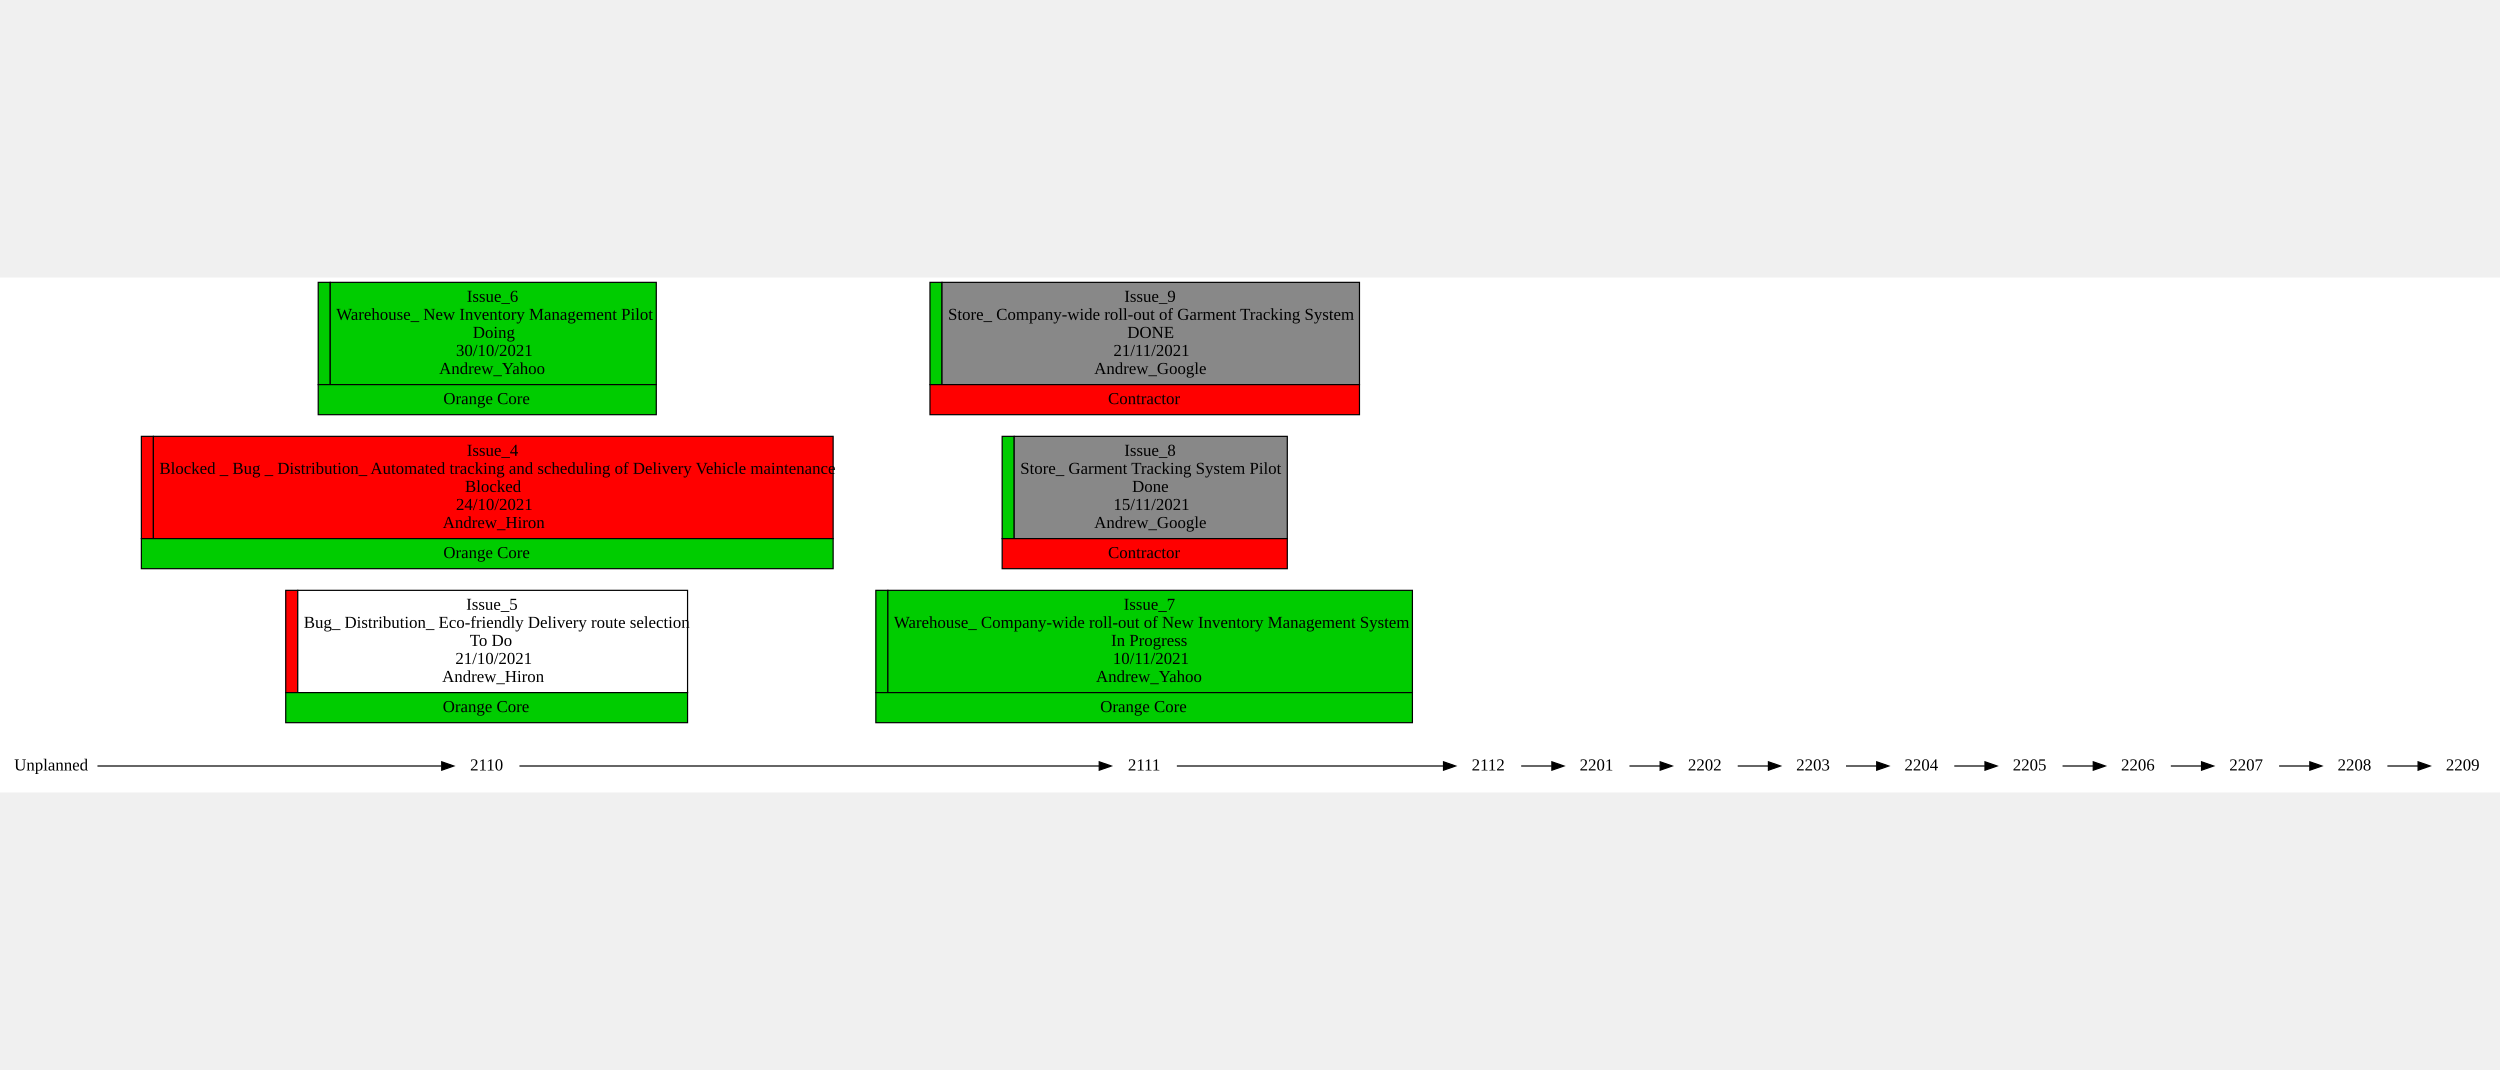
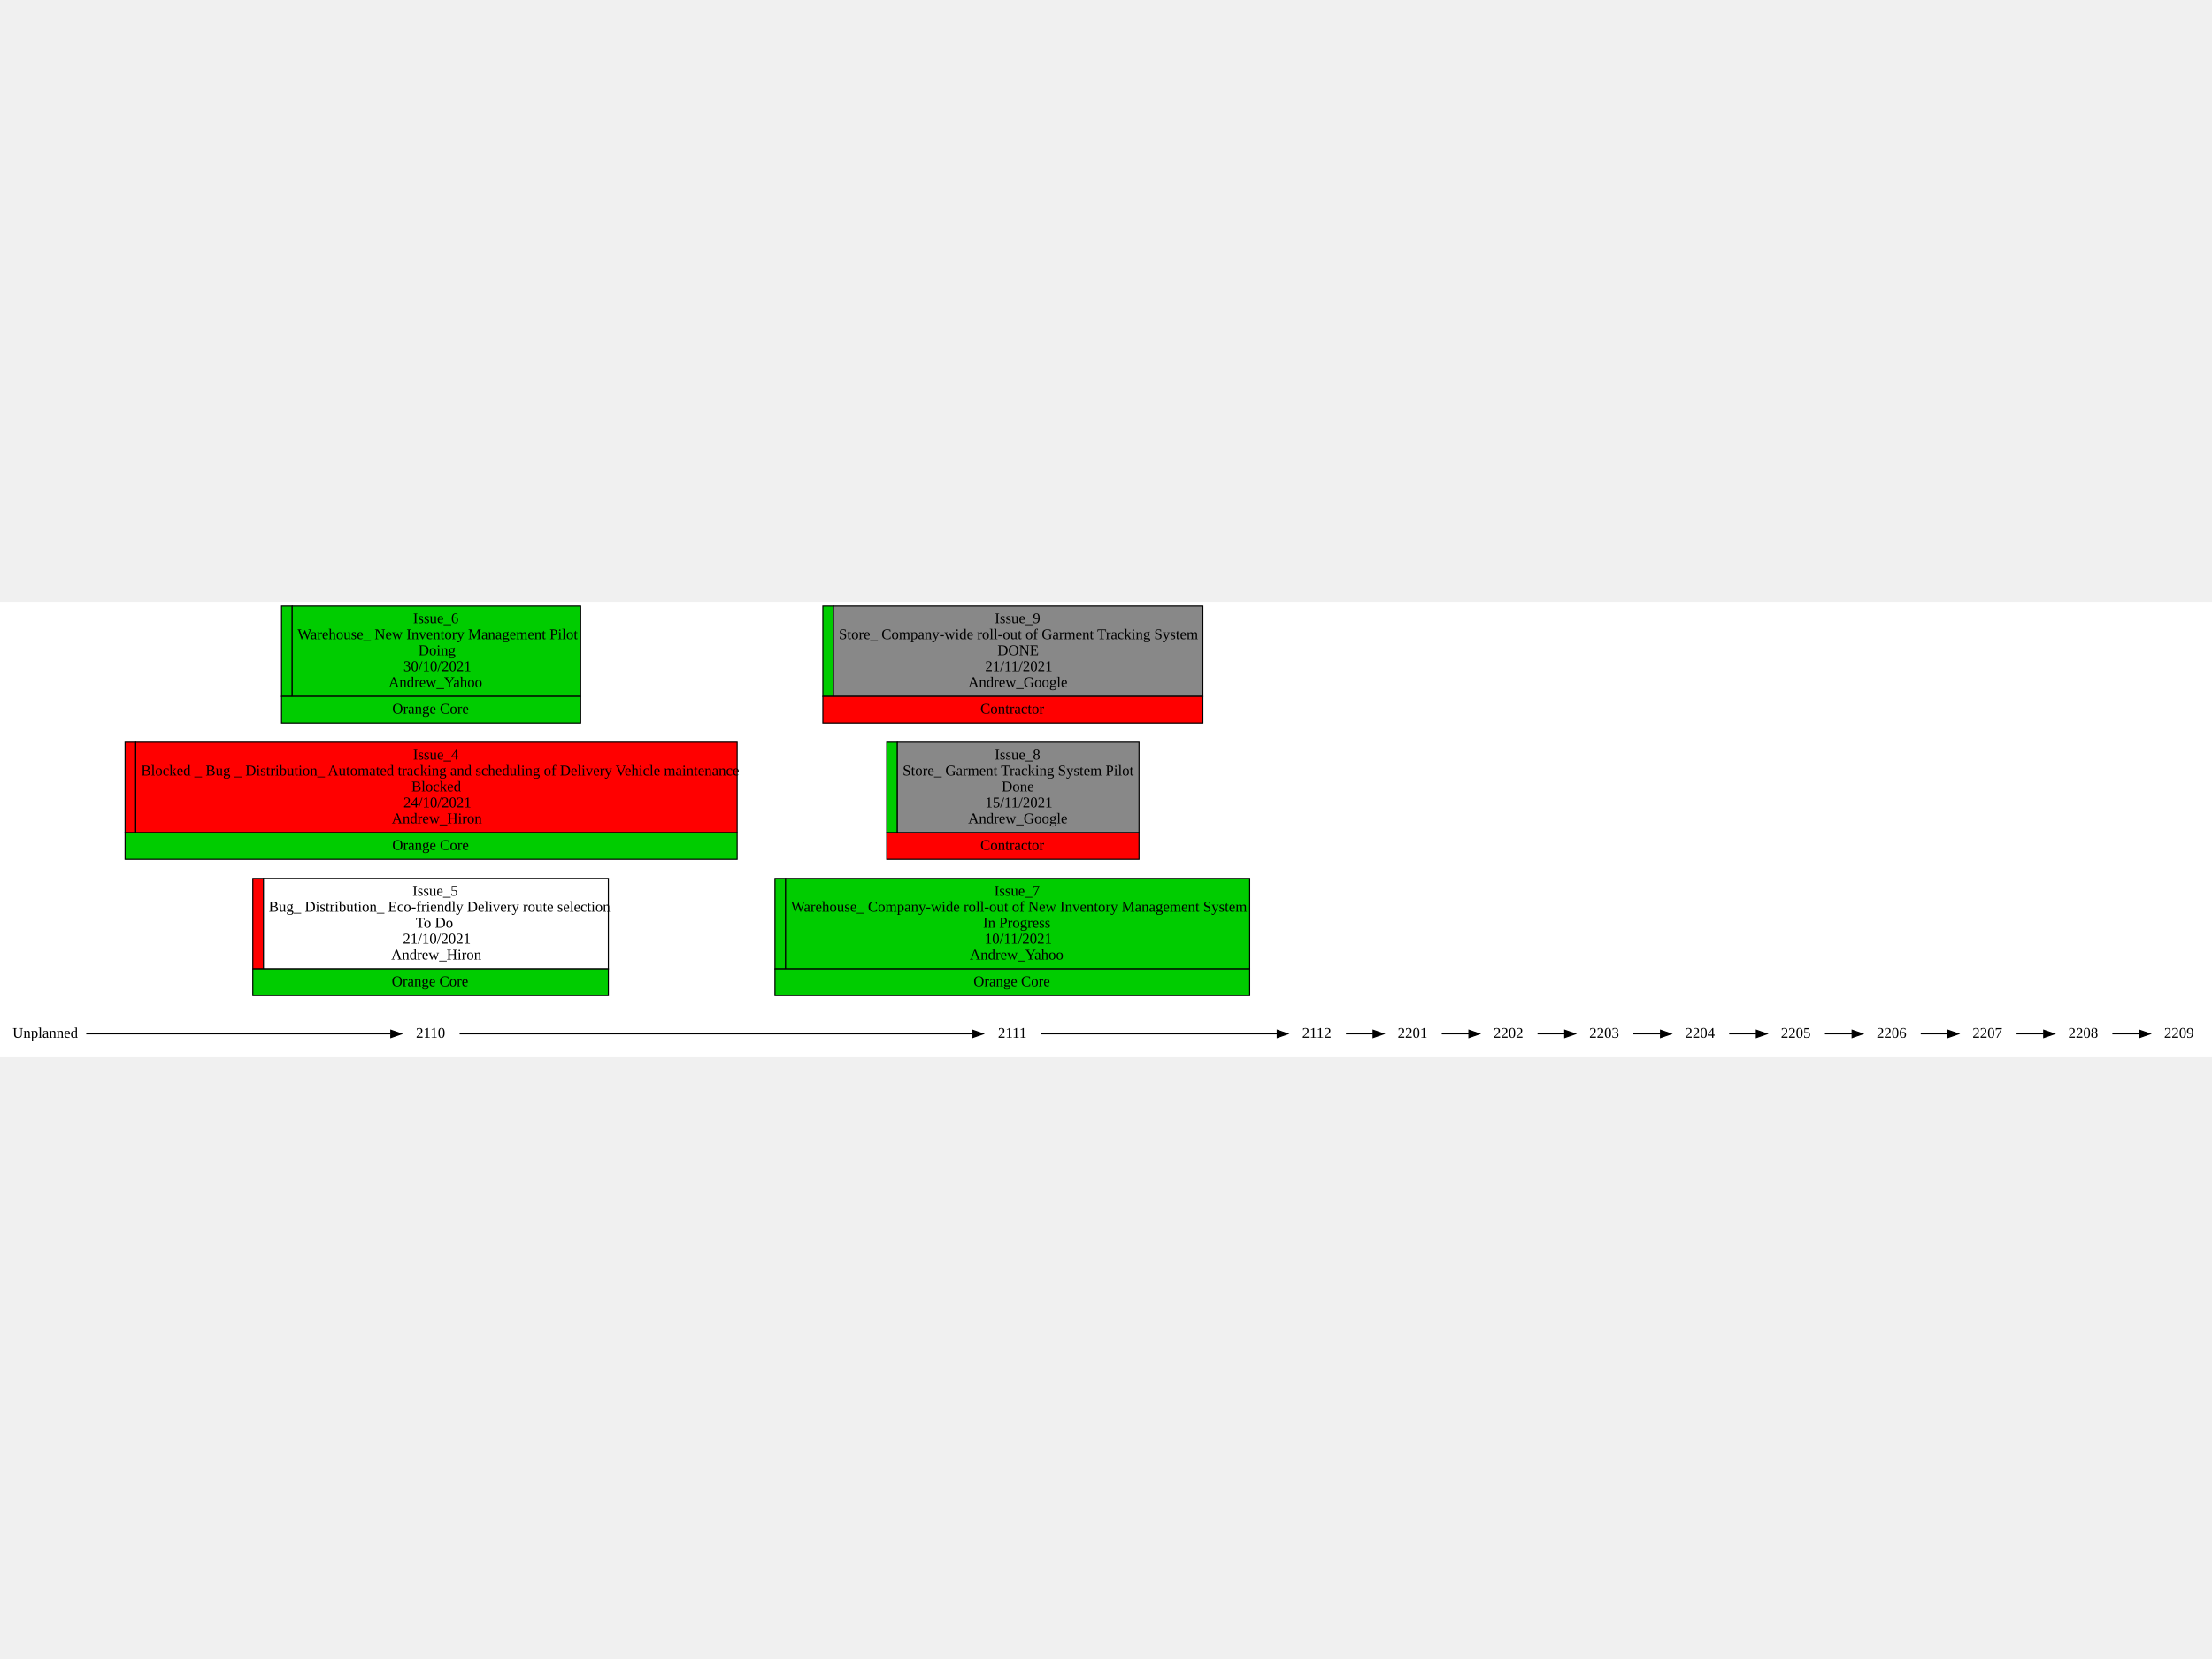
- <svg xmlns="http://www.w3.org/2000/svg" width="1000pt" height="428pt" viewBox="0.00 0.00 2078.00 428.00">
+ <svg xmlns="http://www.w3.org/2000/svg" width="800pt" height="600pt" viewBox="0.00 0.00 2078.00 428.00">
  <g id="graph0" class="graph" transform="scale(1 1) rotate(0) translate(4 424)">
    <polygon fill="white" stroke="transparent" points="-4,4 -4,-424 2074,-424 2074,4 -4,4" />
    <g id="node1" class="node">
      <text text-anchor="middle" x="38.5" y="-14.3" font-family="Times New Roman,serif" font-size="14.00">Unplanned</text>
    </g>
    <g id="node2" class="node">
      <text text-anchor="middle" x="400.5" y="-14.3" font-family="Times New Roman,serif" font-size="14.00">2110</text>
    </g>
    <g id="edge1" class="edge">
      <path fill="none" stroke="black" d="M77.01,-18C146.41,-18 294.04,-18 362.82,-18" />
      <polygon fill="black" stroke="black" points="363.16,-21.5 373.16,-18 363.16,-14.5 363.16,-21.5" />
    </g>
    <g id="node3" class="node">
      <text text-anchor="middle" x="947" y="-14.3" font-family="Times New Roman,serif" font-size="14.00">2111</text>
    </g>
    <g id="edge2" class="edge">
      <path fill="none" stroke="black" d="M427.76,-18C516.7,-18 806.73,-18 909.49,-18" />
      <polygon fill="black" stroke="black" points="909.68,-21.5 919.68,-18 909.68,-14.5 909.68,-21.5" />
    </g>
    <g id="node4" class="node">
      <text text-anchor="middle" x="1233" y="-14.3" font-family="Times New Roman,serif" font-size="14.00">2112</text>
    </g>
    <g id="edge3" class="edge">
      <path fill="none" stroke="black" d="M974.21,-18C1025.14,-18 1137.57,-18 1195.67,-18" />
      <polygon fill="black" stroke="black" points="1195.85,-21.5 1205.85,-18 1195.85,-14.5 1195.85,-21.5" />
    </g>
    <g id="node5" class="node">
      <text text-anchor="middle" x="1323" y="-14.3" font-family="Times New Roman,serif" font-size="14.00">2201</text>
    </g>
    <g id="edge4" class="edge">
      <path fill="none" stroke="black" d="M1260.4,-18C1268.39,-18 1277.31,-18 1285.82,-18" />
      <polygon fill="black" stroke="black" points="1285.92,-21.5 1295.92,-18 1285.92,-14.5 1285.92,-21.5" />
    </g>
    <g id="node6" class="node">
      <text text-anchor="middle" x="1413" y="-14.3" font-family="Times New Roman,serif" font-size="14.00">2202</text>
    </g>
    <g id="edge5" class="edge">
      <path fill="none" stroke="black" d="M1350.4,-18C1358.39,-18 1367.31,-18 1375.82,-18" />
      <polygon fill="black" stroke="black" points="1375.92,-21.5 1385.92,-18 1375.92,-14.5 1375.92,-21.5" />
    </g>
    <g id="node7" class="node">
      <text text-anchor="middle" x="1503" y="-14.3" font-family="Times New Roman,serif" font-size="14.00">2203</text>
    </g>
    <g id="edge6" class="edge">
      <path fill="none" stroke="black" d="M1440.4,-18C1448.39,-18 1457.31,-18 1465.82,-18" />
      <polygon fill="black" stroke="black" points="1465.92,-21.5 1475.92,-18 1465.92,-14.5 1465.92,-21.5" />
    </g>
    <g id="node8" class="node">
      <text text-anchor="middle" x="1593" y="-14.3" font-family="Times New Roman,serif" font-size="14.00">2204</text>
    </g>
    <g id="edge7" class="edge">
      <path fill="none" stroke="black" d="M1530.4,-18C1538.39,-18 1547.31,-18 1555.82,-18" />
      <polygon fill="black" stroke="black" points="1555.92,-21.5 1565.92,-18 1555.92,-14.5 1555.92,-21.5" />
    </g>
    <g id="node9" class="node">
      <text text-anchor="middle" x="1683" y="-14.3" font-family="Times New Roman,serif" font-size="14.00">2205</text>
    </g>
    <g id="edge8" class="edge">
      <path fill="none" stroke="black" d="M1620.4,-18C1628.39,-18 1637.31,-18 1645.82,-18" />
      <polygon fill="black" stroke="black" points="1645.92,-21.5 1655.92,-18 1645.92,-14.5 1645.92,-21.5" />
    </g>
    <g id="node10" class="node">
      <text text-anchor="middle" x="1773" y="-14.3" font-family="Times New Roman,serif" font-size="14.00">2206</text>
    </g>
    <g id="edge9" class="edge">
      <path fill="none" stroke="black" d="M1710.4,-18C1718.39,-18 1727.31,-18 1735.82,-18" />
      <polygon fill="black" stroke="black" points="1735.92,-21.5 1745.92,-18 1735.92,-14.5 1735.92,-21.5" />
    </g>
    <g id="node11" class="node">
      <text text-anchor="middle" x="1863" y="-14.3" font-family="Times New Roman,serif" font-size="14.00">2207</text>
    </g>
    <g id="edge10" class="edge">
      <path fill="none" stroke="black" d="M1800.4,-18C1808.39,-18 1817.31,-18 1825.82,-18" />
      <polygon fill="black" stroke="black" points="1825.92,-21.5 1835.92,-18 1825.92,-14.5 1825.92,-21.5" />
    </g>
    <g id="node12" class="node">
      <text text-anchor="middle" x="1953" y="-14.3" font-family="Times New Roman,serif" font-size="14.00">2208</text>
    </g>
    <g id="edge11" class="edge">
      <path fill="none" stroke="black" d="M1890.4,-18C1898.39,-18 1907.31,-18 1915.82,-18" />
      <polygon fill="black" stroke="black" points="1915.92,-21.5 1925.92,-18 1915.92,-14.5 1915.92,-21.5" />
    </g>
    <g id="node13" class="node">
      <text text-anchor="middle" x="2043" y="-14.3" font-family="Times New Roman,serif" font-size="14.00">2209</text>
    </g>
    <g id="edge12" class="edge">
      <path fill="none" stroke="black" d="M1980.4,-18C1988.39,-18 1997.31,-18 2005.82,-18" />
      <polygon fill="black" stroke="black" points="2005.92,-21.5 2015.92,-18 2005.92,-14.5 2005.92,-21.5" />
    </g>
    <g id="node14" class="node">
      <polygon fill="#ff0000" stroke="transparent" points="233.5,-79 233.5,-164 243.5,-164 243.5,-79 233.5,-79" />
      <polygon fill="none" stroke="black" points="233.5,-79 233.5,-164 243.5,-164 243.5,-79 233.5,-79" />
      <polygon fill="#ffffff" stroke="transparent" points="243.5,-79 243.5,-164 567.5,-164 567.5,-79 243.5,-79" />
      <polygon fill="none" stroke="black" points="243.5,-79 243.5,-164 567.5,-164 567.5,-79 243.5,-79" />
      <text text-anchor="start" x="383.5" y="-147.8" font-family="Times New Roman,serif" font-size="14.00">Issue_5</text>
      <text text-anchor="start" x="248.5" y="-132.8" font-family="Times New Roman,serif" font-size="14.00">Bug_ Distribution_ Eco-friendly Delivery route selection</text>
      <text text-anchor="start" x="386.5" y="-117.8" font-family="Times New Roman,serif" font-size="14.00">To Do</text>
      <text text-anchor="start" x="374.5" y="-102.8" font-family="Times New Roman,serif" font-size="14.00">21/10/2021</text>
      <text text-anchor="start" x="363.5" y="-87.8" font-family="Times New Roman,serif" font-size="14.00">Andrew_Hiron</text>
      <polygon fill="#00cc00" stroke="transparent" points="233.5,-54 233.5,-79 567.5,-79 567.5,-54 233.5,-54" />
      <polygon fill="none" stroke="black" points="233.5,-54 233.5,-79 567.5,-79 567.5,-54 233.5,-54" />
      <text text-anchor="start" x="364" y="-62.8" font-family="Times New Roman,serif" font-size="14.00">Orange Core</text>
    </g>
    <g id="node15" class="node">
      <polygon fill="#ff0000" stroke="transparent" points="113.5,-207 113.5,-292 123.5,-292 123.5,-207 113.5,-207" />
      <polygon fill="none" stroke="black" points="113.5,-207 113.5,-292 123.5,-292 123.5,-207 113.5,-207" />
      <polygon fill="#ff0000" stroke="transparent" points="123.5,-207 123.5,-292 688.5,-292 688.5,-207 123.5,-207" />
      <polygon fill="none" stroke="black" points="123.5,-207 123.5,-292 688.5,-292 688.5,-207 123.5,-207" />
      <text text-anchor="start" x="384" y="-275.8" font-family="Times New Roman,serif" font-size="14.00">Issue_4</text>
      <text text-anchor="start" x="128.5" y="-260.8" font-family="Times New Roman,serif" font-size="14.00">Blocked _ Bug _ Distribution_ Automated tracking and scheduling of Delivery Vehicle maintenance</text>
      <text text-anchor="start" x="382.5" y="-245.8" font-family="Times New Roman,serif" font-size="14.00">Blocked</text>
      <text text-anchor="start" x="375" y="-230.8" font-family="Times New Roman,serif" font-size="14.00">24/10/2021</text>
      <text text-anchor="start" x="364" y="-215.8" font-family="Times New Roman,serif" font-size="14.00">Andrew_Hiron</text>
      <polygon fill="#00cc00" stroke="transparent" points="113.5,-182 113.5,-207 688.5,-207 688.5,-182 113.5,-182" />
      <polygon fill="none" stroke="black" points="113.5,-182 113.5,-207 688.5,-207 688.5,-182 113.5,-182" />
      <text text-anchor="start" x="364.5" y="-190.8" font-family="Times New Roman,serif" font-size="14.00">Orange Core</text>
    </g>
    <g id="node16" class="node">
      <polygon fill="#00cc00" stroke="transparent" points="260.5,-335 260.5,-420 270.5,-420 270.5,-335 260.5,-335" />
      <polygon fill="none" stroke="black" points="260.5,-335 260.5,-420 270.5,-420 270.5,-335 260.5,-335" />
      <polygon fill="#00cc00" stroke="transparent" points="270.5,-335 270.5,-420 541.5,-420 541.5,-335 270.5,-335" />
      <polygon fill="none" stroke="black" points="270.5,-335 270.5,-420 541.5,-420 541.5,-335 270.5,-335" />
      <text text-anchor="start" x="384" y="-403.8" font-family="Times New Roman,serif" font-size="14.00">Issue_6</text>
      <text text-anchor="start" x="275.5" y="-388.8" font-family="Times New Roman,serif" font-size="14.00">Warehouse_ New Inventory Management Pilot</text>
      <text text-anchor="start" x="389" y="-373.8" font-family="Times New Roman,serif" font-size="14.00">Doing</text>
      <text text-anchor="start" x="375" y="-358.8" font-family="Times New Roman,serif" font-size="14.00">30/10/2021</text>
      <text text-anchor="start" x="361" y="-343.8" font-family="Times New Roman,serif" font-size="14.00">Andrew_Yahoo</text>
      <polygon fill="#00cc00" stroke="transparent" points="260.5,-310 260.5,-335 541.5,-335 541.5,-310 260.5,-310" />
      <polygon fill="none" stroke="black" points="260.5,-310 260.5,-335 541.5,-335 541.5,-310 260.5,-310" />
      <text text-anchor="start" x="364.5" y="-318.8" font-family="Times New Roman,serif" font-size="14.00">Orange Core</text>
    </g>
    <g id="node17" class="node">
      <polygon fill="#00cc00" stroke="transparent" points="724,-79 724,-164 734,-164 734,-79 724,-79" />
      <polygon fill="none" stroke="black" points="724,-79 724,-164 734,-164 734,-79 724,-79" />
      <polygon fill="#00cc00" stroke="transparent" points="734,-79 734,-164 1170,-164 1170,-79 734,-79" />
      <polygon fill="none" stroke="black" points="734,-79 734,-164 1170,-164 1170,-79 734,-79" />
      <text text-anchor="start" x="930" y="-147.8" font-family="Times New Roman,serif" font-size="14.00">Issue_7</text>
      <text text-anchor="start" x="739" y="-132.8" font-family="Times New Roman,serif" font-size="14.00">Warehouse_ Company-wide roll-out of New Inventory Management System</text>
      <text text-anchor="start" x="919.5" y="-117.8" font-family="Times New Roman,serif" font-size="14.00">In Progress</text>
      <text text-anchor="start" x="921" y="-102.8" font-family="Times New Roman,serif" font-size="14.00">10/11/2021</text>
      <text text-anchor="start" x="907" y="-87.8" font-family="Times New Roman,serif" font-size="14.00">Andrew_Yahoo</text>
      <polygon fill="#00cc00" stroke="transparent" points="724,-54 724,-79 1170,-79 1170,-54 724,-54" />
      <polygon fill="none" stroke="black" points="724,-54 724,-79 1170,-79 1170,-54 724,-54" />
      <text text-anchor="start" x="910.5" y="-62.8" font-family="Times New Roman,serif" font-size="14.00">Orange Core</text>
    </g>
    <g id="node18" class="node">
      <polygon fill="#00cc00" stroke="transparent" points="829,-207 829,-292 839,-292 839,-207 829,-207" />
      <polygon fill="none" stroke="black" points="829,-207 829,-292 839,-292 839,-207 829,-207" />
      <polygon fill="#888888" stroke="transparent" points="839,-207 839,-292 1066,-292 1066,-207 839,-207" />
      <polygon fill="none" stroke="black" points="839,-207 839,-292 1066,-292 1066,-207 839,-207" />
      <text text-anchor="start" x="930.5" y="-275.8" font-family="Times New Roman,serif" font-size="14.00">Issue_8</text>
      <text text-anchor="start" x="844" y="-260.8" font-family="Times New Roman,serif" font-size="14.00">Store_ Garment Tracking System Pilot</text>
      <text text-anchor="start" x="937" y="-245.8" font-family="Times New Roman,serif" font-size="14.00">Done</text>
      <text text-anchor="start" x="921.5" y="-230.8" font-family="Times New Roman,serif" font-size="14.00">15/11/2021</text>
      <text text-anchor="start" x="905.5" y="-215.8" font-family="Times New Roman,serif" font-size="14.00">Andrew_Google</text>
      <polygon fill="#ff0000" stroke="transparent" points="829,-182 829,-207 1066,-207 1066,-182 829,-182" />
      <polygon fill="none" stroke="black" points="829,-182 829,-207 1066,-207 1066,-182 829,-182" />
      <text text-anchor="start" x="917" y="-190.8" font-family="Times New Roman,serif" font-size="14.00">Contractor</text>
    </g>
    <g id="node19" class="node">
      <polygon fill="#00cc00" stroke="transparent" points="769,-335 769,-420 779,-420 779,-335 769,-335" />
      <polygon fill="none" stroke="black" points="769,-335 769,-420 779,-420 779,-335 769,-335" />
      <polygon fill="#888888" stroke="transparent" points="779,-335 779,-420 1126,-420 1126,-335 779,-335" />
      <polygon fill="none" stroke="black" points="779,-335 779,-420 1126,-420 1126,-335 779,-335" />
      <text text-anchor="start" x="930.5" y="-403.8" font-family="Times New Roman,serif" font-size="14.00">Issue_9</text>
      <text text-anchor="start" x="784" y="-388.8" font-family="Times New Roman,serif" font-size="14.00">Store_ Company-wide roll-out of Garment Tracking System</text>
      <text text-anchor="start" x="933" y="-373.8" font-family="Times New Roman,serif" font-size="14.00">DONE</text>
      <text text-anchor="start" x="921.5" y="-358.8" font-family="Times New Roman,serif" font-size="14.00">21/11/2021</text>
      <text text-anchor="start" x="905.5" y="-343.8" font-family="Times New Roman,serif" font-size="14.00">Andrew_Google</text>
      <polygon fill="#ff0000" stroke="transparent" points="769,-310 769,-335 1126,-335 1126,-310 769,-310" />
      <polygon fill="none" stroke="black" points="769,-310 769,-335 1126,-335 1126,-310 769,-310" />
      <text text-anchor="start" x="917" y="-318.8" font-family="Times New Roman,serif" font-size="14.00">Contractor</text>
    </g>
  </g>
</svg>
